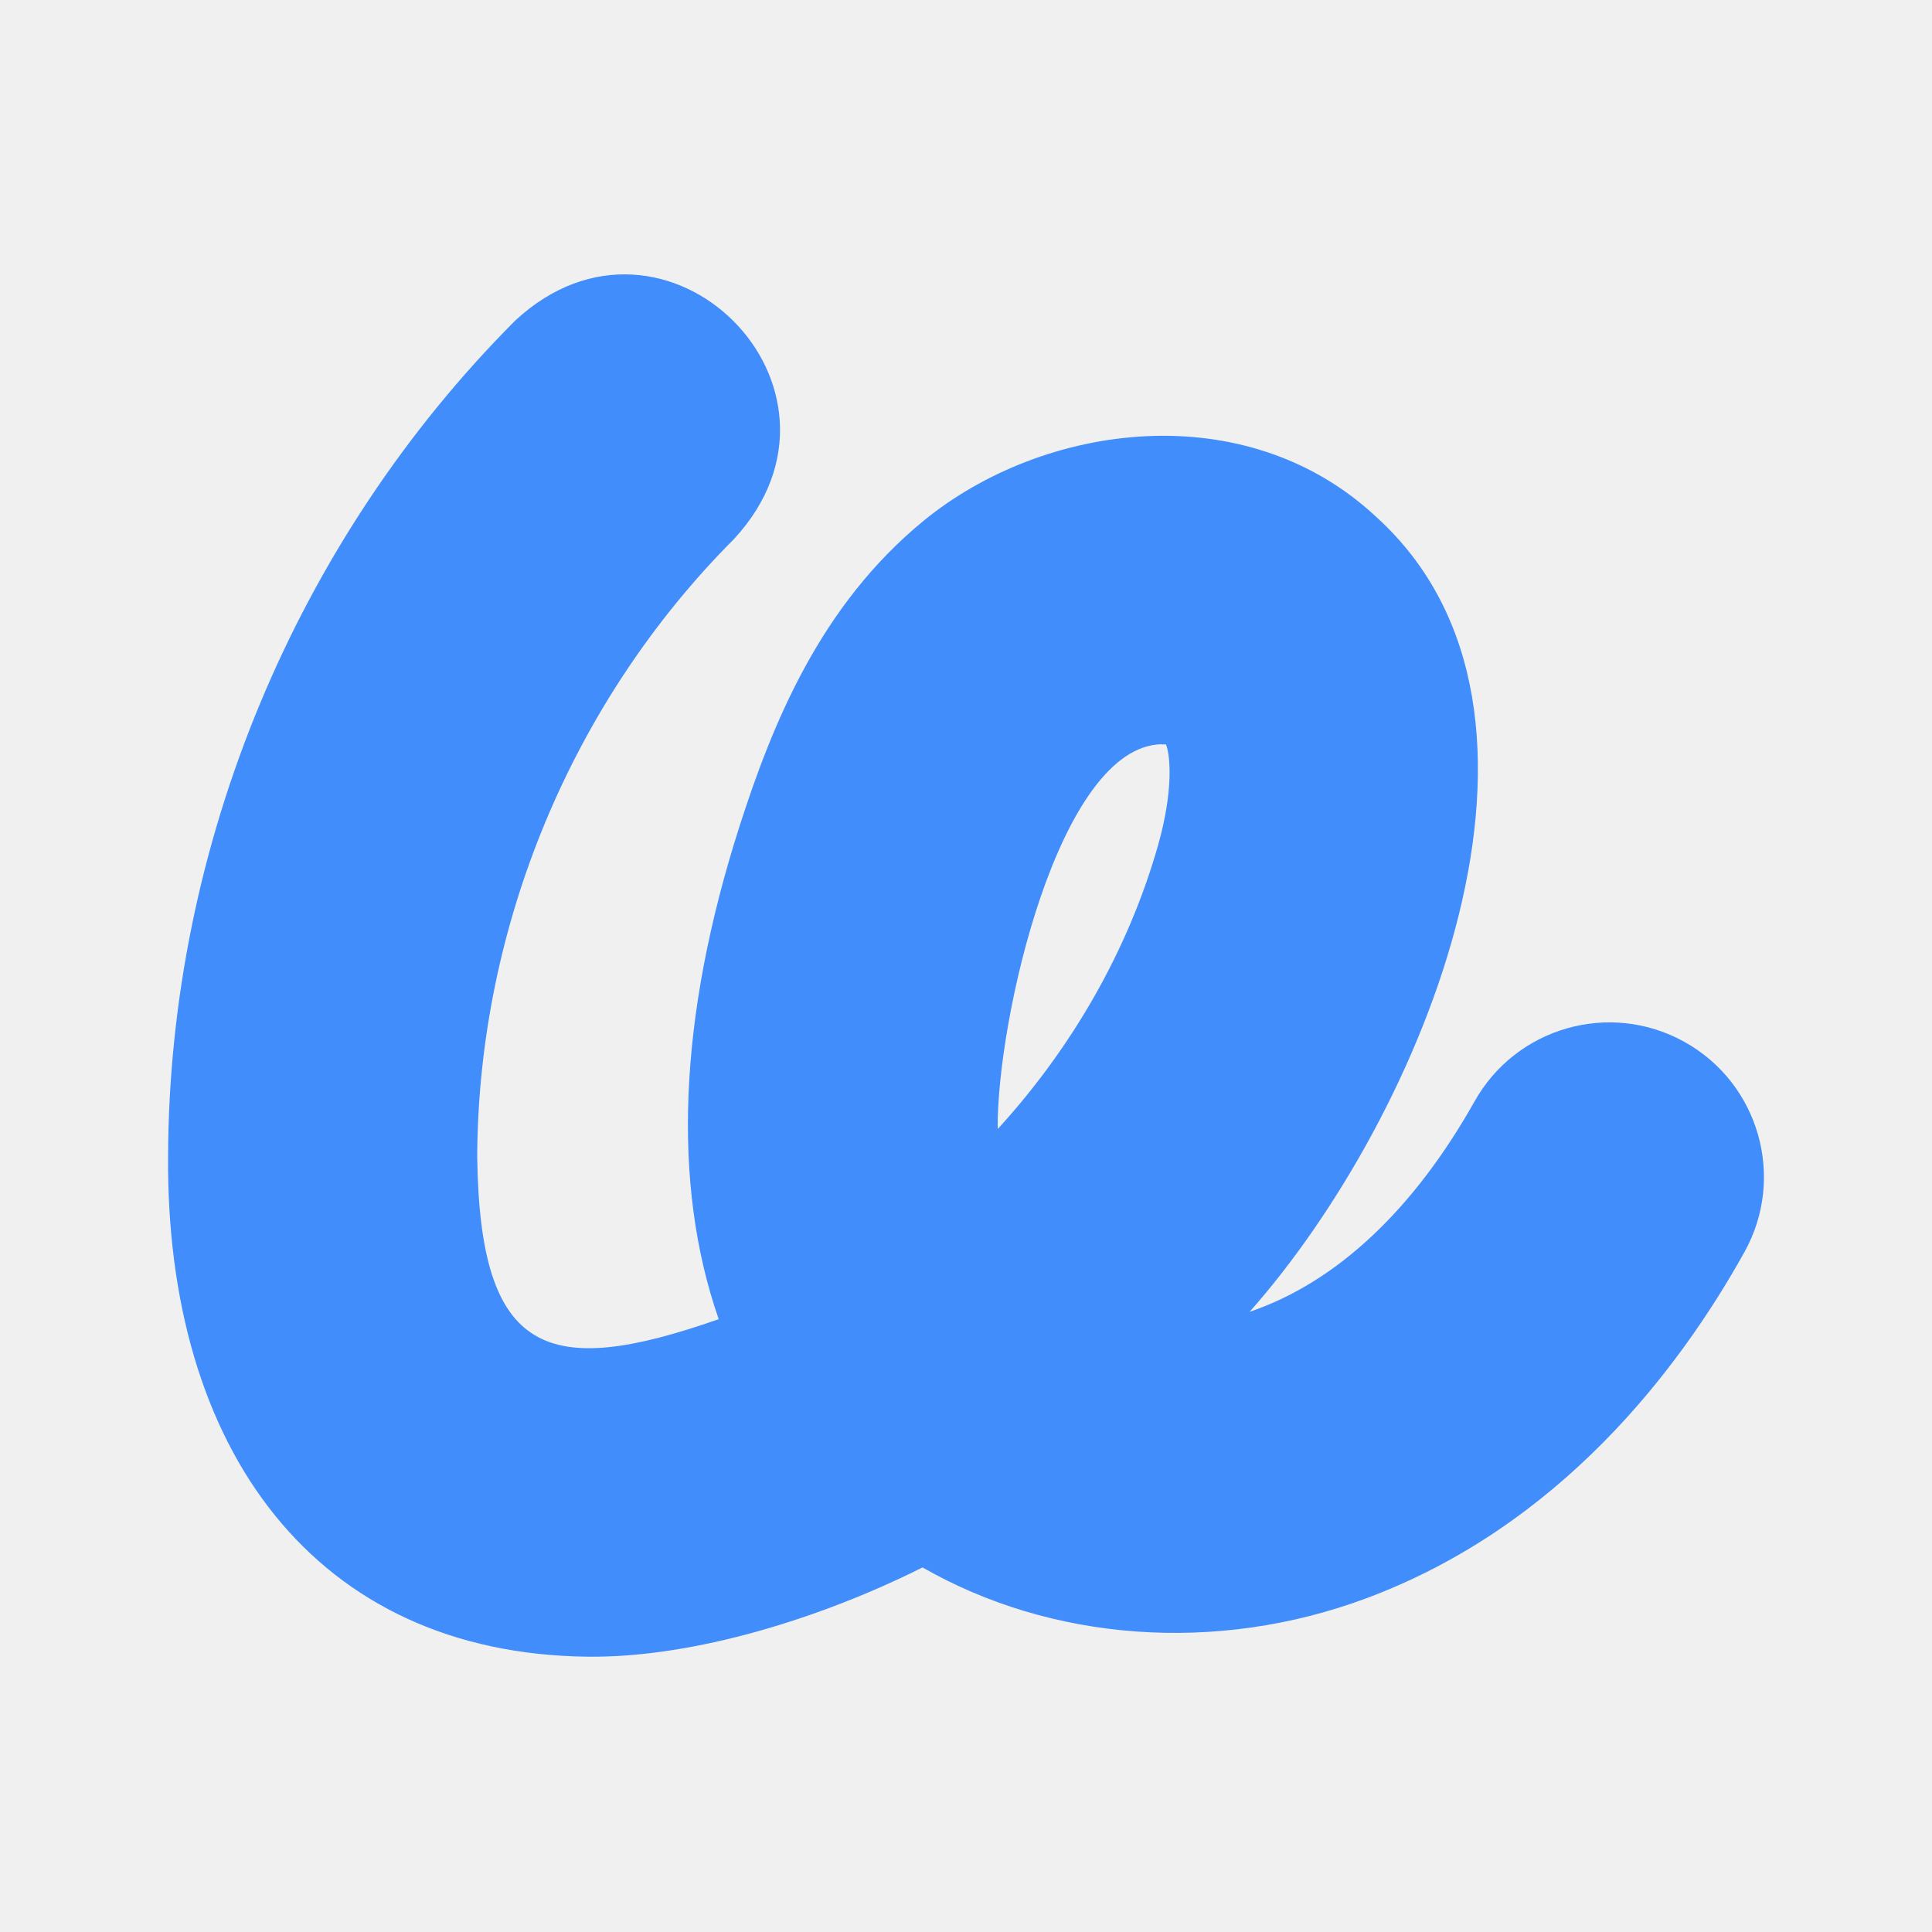
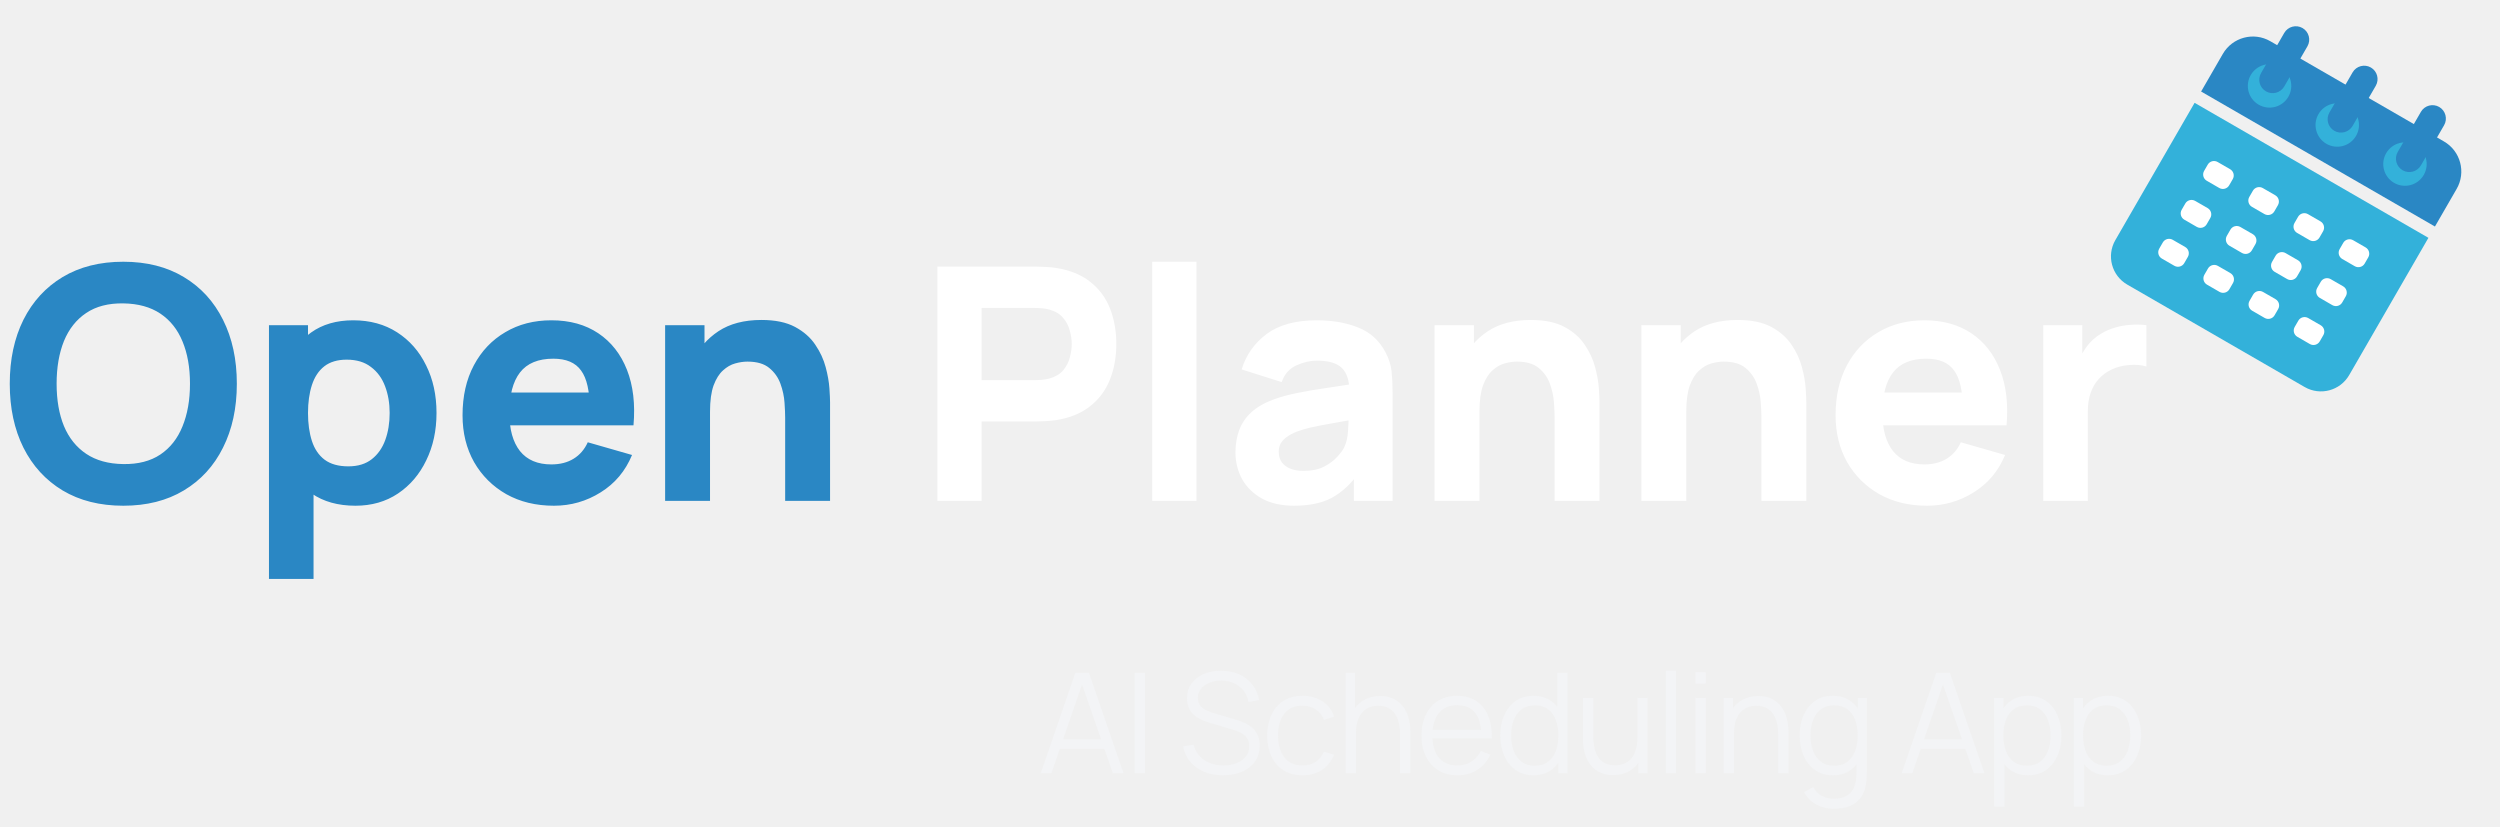
- <svg xmlns="http://www.w3.org/2000/svg" version="1.1" width="512" height="512" x="0" y="0" viewBox="0 0 100 100" style="enable-background:new 0 0 512 512" xml:space="preserve" class="">
-   <g>
-     <path d="M30.43 85.75C16.32 85.6 8.58 75.03 8.7 59.82c.06-16.08 6.61-31.84 17.97-43.23 7.78-7.22 18.53 3.5 11.33 11.3-8.41 8.43-13.25 20.08-13.3 31.99.14 10.27 3.6 11.52 12.5 8.4-2.43-6.98-2.09-15.63 1.08-25.52 1.72-5.36 4.19-11.43 9.52-15.8 6.2-5.08 16.67-6.54 23.45-.19 11.16 10.15 2.38 31.03-6.57 41.13 4.56-1.55 8.52-5.35 11.63-10.87 2.15-3.86 7.02-5.25 10.88-3.1s5.25 7.02 3.1 10.88c-3.4 6.11-9.56 14.18-19.55 17.91-7.83 2.92-16.36 2.21-22.99-1.59-5.19 2.6-11.79 4.68-17.33 4.62zm29.72-47.23c-5.36.07-8.57 14.37-8.51 19.92 3.85-4.21 6.77-9.28 8.31-14.72.79-2.81.63-4.62.4-5.19h-.2z" fill="#408DFB" opacity="1" data-original="#408DFB" class="" />
+ <svg xmlns="http://www.w3.org/2000/svg" width="124" height="41" viewBox="0 0 124 41" fill="none">
+   <path d="M6.115 25.084C4.954 25.084 3.95 24.831 3.106 24.326C2.267 23.82 1.619 23.113 1.162 22.204C0.71 21.295 0.484 20.238 0.484 19.033C0.484 17.828 0.71 16.771 1.162 15.862C1.619 14.953 2.267 14.246 3.106 13.741C3.95 13.235 4.954 12.982 6.115 12.982C7.277 12.982 8.277 13.235 9.117 13.741C9.961 14.246 10.609 14.953 11.061 15.862C11.518 16.771 11.747 17.828 11.747 19.033C11.747 20.238 11.518 21.295 11.061 22.204C10.609 23.113 9.961 23.82 9.117 24.326C8.277 24.831 7.277 25.084 6.115 25.084ZM6.115 23.018C6.852 23.029 7.465 22.871 7.955 22.543C8.444 22.214 8.81 21.749 9.052 21.147C9.299 20.544 9.423 19.84 9.423 19.033C9.423 18.226 9.299 17.527 9.052 16.935C8.81 16.344 8.444 15.884 7.955 15.556C7.465 15.228 6.852 15.058 6.115 15.048C5.378 15.037 4.765 15.195 4.276 15.524C3.786 15.852 3.418 16.317 3.171 16.919C2.929 17.522 2.808 18.226 2.808 19.033C2.808 19.84 2.929 20.539 3.171 21.131C3.418 21.722 3.786 22.182 4.276 22.51C4.765 22.838 5.378 23.008 6.115 23.018ZM17.633 25.084C16.767 25.084 16.044 24.882 15.463 24.479C14.882 24.075 14.444 23.527 14.148 22.833C13.857 22.139 13.712 21.357 13.712 20.485C13.712 19.614 13.857 18.831 14.148 18.137C14.438 17.444 14.866 16.895 15.431 16.492C15.995 16.088 16.692 15.887 17.52 15.887C18.354 15.887 19.08 16.086 19.698 16.484C20.317 16.882 20.796 17.427 21.134 18.121C21.479 18.81 21.651 19.598 21.651 20.485C21.651 21.357 21.481 22.139 21.142 22.833C20.809 23.527 20.341 24.075 19.739 24.479C19.136 24.882 18.434 25.084 17.633 25.084ZM13.341 28.714L13.341 16.129H15.277L15.277 22.099H15.552V28.714H13.341ZM17.278 23.131C17.751 23.131 18.139 23.013 18.44 22.776C18.741 22.54 18.964 22.223 19.109 21.825C19.255 21.421 19.327 20.975 19.327 20.485C19.327 20.001 19.252 19.56 19.101 19.162C18.951 18.759 18.717 18.439 18.399 18.202C18.087 17.96 17.687 17.839 17.197 17.839C16.74 17.839 16.369 17.949 16.084 18.17C15.804 18.39 15.6 18.7 15.471 19.098C15.342 19.496 15.277 19.958 15.277 20.485C15.277 21.012 15.342 21.475 15.471 21.873C15.6 22.271 15.81 22.58 16.1 22.801C16.396 23.021 16.789 23.131 17.278 23.131ZM27.476 25.084C26.583 25.084 25.795 24.893 25.112 24.511C24.434 24.124 23.902 23.594 23.515 22.922C23.133 22.244 22.942 21.47 22.942 20.598C22.942 19.646 23.13 18.818 23.507 18.113C23.883 17.409 24.402 16.863 25.064 16.476C25.725 16.083 26.486 15.887 27.347 15.887C28.261 15.887 29.038 16.102 29.678 16.532C30.319 16.962 30.792 17.567 31.099 18.347C31.405 19.127 31.513 20.044 31.421 21.098H29.251V20.292C29.251 19.404 29.108 18.767 28.823 18.38C28.544 17.987 28.084 17.791 27.444 17.791C26.696 17.791 26.145 18.019 25.79 18.476C25.44 18.928 25.265 19.598 25.265 20.485C25.265 21.297 25.44 21.927 25.79 22.373C26.145 22.814 26.664 23.035 27.347 23.035C27.777 23.035 28.146 22.941 28.452 22.752C28.759 22.564 28.993 22.292 29.154 21.937L31.349 22.567C31.02 23.363 30.502 23.981 29.791 24.422C29.087 24.863 28.315 25.084 27.476 25.084ZM24.588 21.098V19.469H30.364V21.098H24.588ZM38.944 24.842V20.727C38.944 20.528 38.934 20.276 38.912 19.969C38.891 19.657 38.823 19.345 38.71 19.033C38.597 18.721 38.412 18.46 38.154 18.25C37.901 18.041 37.541 17.936 37.073 17.936C36.884 17.936 36.683 17.965 36.468 18.025C36.252 18.084 36.051 18.199 35.862 18.372C35.674 18.538 35.518 18.786 35.395 19.114C35.276 19.442 35.217 19.878 35.217 20.421L33.959 19.824C33.959 19.135 34.098 18.49 34.378 17.887C34.658 17.285 35.077 16.798 35.637 16.427C36.201 16.056 36.911 15.87 37.766 15.87C38.45 15.87 39.006 15.986 39.437 16.217C39.867 16.449 40.2 16.742 40.437 17.097C40.679 17.452 40.851 17.823 40.953 18.21C41.055 18.592 41.117 18.942 41.139 19.259C41.16 19.576 41.171 19.808 41.171 19.953V24.842H38.944ZM32.99 24.842V16.129H34.943V19.017H35.217V24.842L32.99 24.842Z" fill="#2A87C4" />
+   <path d="M46.495 24.842V13.224L51.4 13.224C51.513 13.224 51.663 13.23 51.852 13.24C52.045 13.246 52.217 13.262 52.368 13.289C53.062 13.396 53.629 13.625 54.07 13.975C54.517 14.324 54.845 14.765 55.055 15.298C55.264 15.825 55.369 16.414 55.369 17.064C55.369 17.715 55.262 18.307 55.047 18.839C54.837 19.366 54.509 19.805 54.062 20.154C53.621 20.504 53.056 20.733 52.368 20.84C52.217 20.862 52.045 20.878 51.852 20.889C51.658 20.899 51.508 20.905 51.4 20.905H48.689V24.842H46.495ZM48.689 18.855H51.303C51.416 18.855 51.54 18.85 51.674 18.839C51.809 18.829 51.932 18.807 52.045 18.775C52.341 18.694 52.57 18.56 52.731 18.372C52.892 18.178 53.003 17.965 53.062 17.734C53.126 17.497 53.159 17.274 53.159 17.064C53.159 16.855 53.126 16.634 53.062 16.403C53.003 16.166 52.892 15.954 52.731 15.766C52.57 15.572 52.341 15.435 52.045 15.354C51.932 15.322 51.809 15.3 51.674 15.29C51.54 15.279 51.416 15.274 51.303 15.274L48.689 15.274V18.855ZM57.15 24.842V12.982H59.345V24.842H57.15ZM64.184 25.084C63.56 25.084 63.03 24.965 62.594 24.729C62.164 24.487 61.836 24.167 61.61 23.769C61.39 23.365 61.279 22.922 61.279 22.438C61.279 22.034 61.341 21.666 61.465 21.332C61.589 20.999 61.788 20.706 62.062 20.453C62.342 20.195 62.715 19.98 63.184 19.808C63.506 19.689 63.891 19.584 64.337 19.493C64.784 19.401 65.289 19.315 65.854 19.235C66.419 19.149 67.04 19.055 67.718 18.952L66.927 19.388C66.927 18.872 66.803 18.492 66.556 18.25C66.308 18.008 65.894 17.887 65.313 17.887C64.991 17.887 64.654 17.965 64.305 18.121C63.955 18.277 63.711 18.554 63.571 18.952L61.586 18.323C61.807 17.602 62.221 17.016 62.828 16.564C63.436 16.113 64.264 15.887 65.313 15.887C66.082 15.887 66.766 16.005 67.362 16.242C67.96 16.478 68.411 16.887 68.718 17.468C68.89 17.791 68.992 18.113 69.025 18.436C69.057 18.759 69.073 19.119 69.073 19.517V24.842H67.153V23.051L67.427 23.422C67.002 24.008 66.542 24.433 66.047 24.697C65.558 24.955 64.937 25.084 64.184 25.084ZM64.652 23.357C65.055 23.357 65.394 23.287 65.668 23.148C65.948 23.002 66.168 22.838 66.33 22.655C66.497 22.473 66.61 22.319 66.669 22.196C66.782 21.959 66.846 21.685 66.862 21.373C66.884 21.055 66.895 20.792 66.895 20.582L67.54 20.743C66.889 20.851 66.362 20.942 65.959 21.018C65.555 21.088 65.23 21.152 64.983 21.211C64.735 21.27 64.517 21.335 64.329 21.405C64.114 21.491 63.939 21.585 63.805 21.687C63.676 21.784 63.579 21.892 63.514 22.01C63.455 22.128 63.425 22.26 63.425 22.405C63.425 22.604 63.474 22.776 63.571 22.922C63.673 23.061 63.815 23.169 63.998 23.244C64.181 23.32 64.399 23.357 64.652 23.357ZM77.109 24.842V20.727C77.109 20.528 77.098 20.276 77.076 19.969C77.055 19.657 76.987 19.345 76.874 19.033C76.762 18.721 76.576 18.46 76.318 18.25C76.065 18.041 75.705 17.936 75.237 17.936C75.049 17.936 74.847 17.965 74.632 18.025C74.417 18.084 74.215 18.199 74.027 18.372C73.838 18.538 73.682 18.786 73.559 19.114C73.44 19.442 73.381 19.878 73.381 20.421L72.123 19.824C72.123 19.135 72.263 18.49 72.542 17.887C72.822 17.285 73.241 16.798 73.801 16.427C74.365 16.056 75.075 15.87 75.931 15.87C76.614 15.87 77.17 15.986 77.601 16.217C78.031 16.449 78.364 16.742 78.601 17.097C78.843 17.452 79.015 17.823 79.117 18.21C79.219 18.592 79.281 18.942 79.303 19.259C79.324 19.576 79.335 19.808 79.335 19.953V24.842L77.109 24.842ZM71.154 24.842V16.129L73.107 16.129V19.017H73.381V24.842H71.154ZM87.367 24.842V20.727C87.367 20.528 87.356 20.276 87.334 19.969C87.313 19.657 87.246 19.345 87.132 19.033C87.02 18.721 86.834 18.46 86.576 18.25C86.323 18.041 85.963 17.936 85.495 17.936C85.306 17.936 85.105 17.965 84.89 18.025C84.675 18.084 84.473 18.199 84.285 18.372C84.096 18.538 83.94 18.786 83.817 19.114C83.698 19.442 83.639 19.878 83.639 20.421L82.381 19.824C82.381 19.135 82.52 18.49 82.8 17.887C83.08 17.285 83.499 16.798 84.059 16.427C84.624 16.056 85.333 15.87 86.189 15.87C86.872 15.87 87.428 15.986 87.859 16.217C88.289 16.449 88.622 16.742 88.859 17.097C89.101 17.452 89.273 17.823 89.375 18.21C89.478 18.592 89.539 18.942 89.561 19.259C89.582 19.576 89.593 19.808 89.593 19.953V24.842H87.367ZM81.412 24.842V16.129H83.365V19.017H83.639V24.842H81.412ZM95.579 25.084C94.686 25.084 93.898 24.893 93.215 24.511C92.537 24.124 92.005 23.594 91.618 22.922C91.236 22.244 91.045 21.47 91.045 20.598C91.045 19.646 91.233 18.818 91.61 18.113C91.986 17.409 92.505 16.863 93.167 16.476C93.828 16.083 94.589 15.887 95.45 15.887C96.364 15.887 97.141 16.102 97.781 16.532C98.422 16.962 98.895 17.567 99.201 18.347C99.508 19.127 99.616 20.044 99.524 21.098L97.354 21.098V20.292C97.354 19.404 97.211 18.767 96.926 18.38C96.647 17.987 96.187 17.791 95.547 17.791C94.799 17.791 94.248 18.019 93.893 18.476C93.543 18.928 93.368 19.598 93.368 20.485C93.368 21.297 93.543 21.927 93.893 22.373C94.248 22.814 94.767 23.035 95.45 23.035C95.88 23.035 96.249 22.941 96.555 22.752C96.862 22.564 97.096 22.292 97.257 21.937L99.452 22.567C99.124 23.363 98.605 23.981 97.894 24.422C97.19 24.863 96.418 25.084 95.579 25.084ZM92.691 21.098V19.469H98.467V21.098H92.691ZM101.346 24.842V16.129H103.282V18.259L103.072 17.984C103.185 17.683 103.336 17.409 103.524 17.161C103.712 16.914 103.944 16.709 104.218 16.548C104.428 16.419 104.656 16.32 104.904 16.25C105.151 16.174 105.407 16.129 105.67 16.113C105.934 16.091 106.197 16.096 106.461 16.129V18.178C106.219 18.103 105.936 18.078 105.614 18.105C105.296 18.127 105.009 18.199 104.75 18.323C104.492 18.441 104.274 18.6 104.097 18.799C103.919 18.993 103.785 19.224 103.694 19.493C103.602 19.756 103.556 20.055 103.556 20.388V24.842H101.346Z" fill="white" />
+   <path d="M51.622 38.35L53.337 33.371H54.011L55.726 38.35H55.197L53.568 33.655H53.769L52.151 38.35H51.622ZM52.386 37.143V36.666H54.958V37.143H52.386ZM56.281 38.35V33.371H56.789V38.35H56.281ZM60.663 38.454C60.314 38.454 60.001 38.396 59.722 38.281C59.445 38.163 59.216 37.997 59.034 37.783C58.854 37.569 58.737 37.314 58.681 37.019L59.2 36.932C59.283 37.255 59.458 37.509 59.725 37.693C59.993 37.875 60.312 37.966 60.683 37.966C60.928 37.966 61.147 37.928 61.34 37.852C61.534 37.774 61.686 37.663 61.797 37.52C61.907 37.377 61.963 37.208 61.963 37.012C61.963 36.883 61.94 36.773 61.893 36.684C61.847 36.591 61.786 36.515 61.71 36.455C61.634 36.395 61.551 36.346 61.461 36.307C61.371 36.265 61.284 36.232 61.198 36.206L59.936 35.83C59.784 35.786 59.644 35.73 59.515 35.663C59.386 35.594 59.273 35.513 59.176 35.418C59.081 35.321 59.008 35.208 58.954 35.079C58.901 34.95 58.875 34.803 58.875 34.637C58.875 34.355 58.949 34.112 59.096 33.907C59.244 33.702 59.445 33.544 59.701 33.433C59.957 33.323 60.249 33.269 60.576 33.271C60.908 33.271 61.204 33.33 61.465 33.447C61.727 33.565 61.944 33.733 62.115 33.952C62.285 34.169 62.398 34.426 62.453 34.723L61.921 34.82C61.886 34.603 61.807 34.415 61.682 34.256C61.558 34.097 61.399 33.975 61.205 33.89C61.014 33.802 60.803 33.757 60.573 33.755C60.349 33.755 60.15 33.793 59.974 33.869C59.802 33.943 59.664 34.044 59.563 34.173C59.462 34.302 59.411 34.45 59.411 34.616C59.411 34.784 59.457 34.919 59.549 35.02C59.644 35.122 59.759 35.201 59.895 35.259C60.033 35.317 60.167 35.364 60.296 35.401L61.271 35.688C61.373 35.715 61.491 35.756 61.627 35.809C61.766 35.859 61.899 35.933 62.028 36.03C62.16 36.125 62.268 36.249 62.353 36.404C62.439 36.558 62.481 36.754 62.481 36.991C62.481 37.222 62.435 37.428 62.343 37.61C62.253 37.792 62.125 37.946 61.959 38.07C61.795 38.194 61.603 38.289 61.382 38.354C61.163 38.42 60.923 38.454 60.663 38.454ZM64.606 38.454C64.23 38.454 63.912 38.37 63.651 38.201C63.391 38.033 63.193 37.801 63.057 37.506C62.923 37.209 62.854 36.868 62.849 36.483C62.854 36.091 62.925 35.748 63.063 35.453C63.202 35.155 63.401 34.925 63.662 34.761C63.922 34.595 64.238 34.512 64.609 34.512C64.987 34.512 65.316 34.604 65.594 34.789C65.876 34.973 66.068 35.226 66.172 35.546L65.674 35.705C65.586 35.481 65.447 35.309 65.256 35.186C65.067 35.062 64.85 35 64.606 35C64.331 35 64.104 35.063 63.925 35.19C63.745 35.314 63.611 35.488 63.523 35.712C63.436 35.935 63.391 36.193 63.389 36.483C63.393 36.93 63.497 37.29 63.7 37.562C63.903 37.831 64.204 37.966 64.606 37.966C64.859 37.966 65.075 37.909 65.252 37.793C65.432 37.676 65.568 37.505 65.66 37.282L66.172 37.434C66.034 37.766 65.831 38.019 65.563 38.194C65.296 38.367 64.977 38.454 64.606 38.454ZM69.444 38.35V36.445C69.444 36.237 69.425 36.047 69.385 35.874C69.346 35.699 69.283 35.547 69.195 35.418C69.11 35.287 68.998 35.185 68.86 35.114C68.724 35.042 68.558 35.007 68.362 35.007C68.182 35.007 68.023 35.038 67.885 35.1C67.749 35.162 67.634 35.252 67.539 35.37C67.447 35.485 67.377 35.626 67.328 35.791C67.28 35.957 67.256 36.147 67.256 36.358L66.896 36.279C66.896 35.896 66.963 35.575 67.097 35.314C67.23 35.054 67.415 34.857 67.65 34.723C67.885 34.589 68.155 34.523 68.459 34.523C68.682 34.523 68.877 34.557 69.043 34.626C69.212 34.695 69.353 34.789 69.469 34.906C69.586 35.024 69.68 35.159 69.752 35.311C69.823 35.461 69.875 35.621 69.908 35.791C69.94 35.96 69.956 36.128 69.956 36.296V38.35H69.444ZM66.744 38.35V33.371H67.204V36.182H67.256V38.35H66.744ZM72.295 38.454C71.931 38.454 71.615 38.373 71.348 38.212C71.083 38.05 70.876 37.823 70.729 37.531C70.581 37.238 70.507 36.894 70.507 36.5C70.507 36.092 70.58 35.74 70.725 35.442C70.871 35.145 71.075 34.916 71.337 34.754C71.602 34.593 71.915 34.512 72.274 34.512C72.643 34.512 72.958 34.597 73.218 34.768C73.479 34.936 73.676 35.178 73.809 35.494C73.943 35.81 74.004 36.187 73.993 36.625H73.474V36.445C73.465 35.961 73.36 35.596 73.159 35.349C72.961 35.102 72.671 34.979 72.288 34.979C71.887 34.979 71.579 35.109 71.365 35.37C71.153 35.63 71.047 36.001 71.047 36.483C71.047 36.953 71.153 37.319 71.365 37.579C71.579 37.837 71.882 37.966 72.274 37.966C72.542 37.966 72.775 37.905 72.973 37.783C73.173 37.659 73.331 37.48 73.446 37.247L73.92 37.43C73.773 37.755 73.555 38.008 73.267 38.188C72.981 38.365 72.657 38.454 72.295 38.454ZM70.867 36.625V36.2H73.72V36.625H70.867ZM76.07 38.454C75.722 38.454 75.425 38.367 75.178 38.194C74.932 38.019 74.743 37.783 74.611 37.486C74.48 37.188 74.414 36.853 74.414 36.48C74.414 36.108 74.479 35.774 74.608 35.477C74.739 35.179 74.927 34.944 75.171 34.772C75.416 34.599 75.709 34.512 76.05 34.512C76.4 34.512 76.695 34.597 76.935 34.768C77.175 34.939 77.356 35.173 77.478 35.47C77.602 35.765 77.664 36.102 77.664 36.48C77.664 36.851 77.603 37.186 77.481 37.486C77.359 37.783 77.179 38.019 76.942 38.194C76.704 38.367 76.414 38.454 76.07 38.454ZM76.122 37.98C76.387 37.98 76.606 37.916 76.779 37.786C76.952 37.657 77.081 37.48 77.166 37.254C77.252 37.026 77.294 36.768 77.294 36.48C77.294 36.187 77.252 35.929 77.166 35.705C77.081 35.479 76.952 35.303 76.779 35.176C76.609 35.049 76.393 34.986 76.133 34.986C75.865 34.986 75.644 35.051 75.469 35.183C75.294 35.314 75.163 35.493 75.078 35.719C74.995 35.945 74.954 36.198 74.954 36.48C74.954 36.763 74.996 37.019 75.082 37.247C75.169 37.473 75.299 37.652 75.472 37.783C75.645 37.914 75.862 37.98 76.122 37.98ZM77.294 38.35V35.539H77.239V33.371H77.751V38.35H77.294ZM80.011 38.444C79.787 38.444 79.591 38.409 79.423 38.34C79.257 38.271 79.115 38.177 78.998 38.06C78.882 37.942 78.789 37.808 78.717 37.659C78.646 37.506 78.594 37.346 78.562 37.178C78.53 37.007 78.513 36.838 78.513 36.67V34.616H79.025V36.521C79.025 36.726 79.045 36.916 79.084 37.092C79.123 37.267 79.185 37.42 79.271 37.551C79.358 37.681 79.47 37.781 79.606 37.852C79.744 37.924 79.912 37.959 80.107 37.959C80.287 37.959 80.445 37.928 80.581 37.866C80.719 37.804 80.835 37.715 80.927 37.6C81.021 37.482 81.093 37.34 81.141 37.175C81.19 37.006 81.214 36.817 81.214 36.608L81.573 36.687C81.573 37.07 81.507 37.391 81.373 37.652C81.239 37.912 81.055 38.109 80.82 38.243C80.585 38.377 80.315 38.444 80.011 38.444ZM81.266 38.35V37.43H81.214V34.616H81.722V38.35H81.266ZM82.619 38.35V33.267H83.128V38.35H82.619ZM84.095 33.907V33.337H84.603V33.907H84.095ZM84.095 38.35V34.616H84.603V38.35H84.095ZM88.198 38.35V36.445C88.198 36.237 88.179 36.047 88.14 35.874C88.1 35.699 88.037 35.547 87.95 35.418C87.864 35.287 87.752 35.185 87.614 35.114C87.478 35.042 87.312 35.007 87.116 35.007C86.936 35.007 86.777 35.038 86.639 35.1C86.503 35.162 86.388 35.252 86.293 35.37C86.201 35.485 86.131 35.626 86.082 35.791C86.034 35.957 86.01 36.147 86.01 36.358L85.65 36.279C85.65 35.896 85.717 35.575 85.851 35.314C85.984 35.054 86.169 34.857 86.404 34.723C86.639 34.589 86.909 34.523 87.213 34.523C87.437 34.523 87.632 34.557 87.797 34.626C87.966 34.695 88.108 34.789 88.223 34.906C88.34 35.024 88.435 35.159 88.506 35.311C88.578 35.461 88.629 35.621 88.662 35.791C88.694 35.96 88.71 36.128 88.71 36.296V38.35H88.198ZM85.498 38.35V34.616H85.958V35.536H86.01V38.35H85.498ZM90.953 40.114C90.761 40.114 90.572 40.085 90.385 40.027C90.201 39.972 90.031 39.883 89.874 39.761C89.717 39.641 89.586 39.484 89.48 39.291L89.939 39.035C90.043 39.242 90.188 39.391 90.375 39.481C90.564 39.573 90.757 39.619 90.953 39.619C91.222 39.619 91.44 39.568 91.606 39.467C91.774 39.368 91.896 39.22 91.972 39.024C92.049 38.828 92.085 38.584 92.083 38.291V37.295H92.142V34.616H92.595V38.298C92.595 38.404 92.591 38.506 92.585 38.602C92.58 38.702 92.57 38.798 92.553 38.893C92.51 39.172 92.418 39.401 92.28 39.581C92.144 39.761 91.964 39.895 91.741 39.982C91.519 40.07 91.257 40.114 90.953 40.114ZM90.918 38.454C90.57 38.454 90.272 38.367 90.026 38.194C89.779 38.019 89.59 37.783 89.459 37.486C89.327 37.188 89.262 36.853 89.262 36.48C89.262 36.108 89.326 35.774 89.455 35.477C89.587 35.179 89.775 34.944 90.019 34.772C90.263 34.599 90.556 34.512 90.897 34.512C91.248 34.512 91.543 34.597 91.782 34.768C92.022 34.939 92.203 35.173 92.325 35.47C92.45 35.765 92.512 36.102 92.512 36.48C92.512 36.851 92.451 37.186 92.329 37.486C92.206 37.783 92.027 38.019 91.789 38.194C91.552 38.367 91.261 38.454 90.918 38.454ZM90.97 37.98C91.235 37.98 91.454 37.916 91.627 37.786C91.8 37.657 91.929 37.48 92.014 37.254C92.099 37.026 92.142 36.768 92.142 36.48C92.142 36.187 92.099 35.929 92.014 35.705C91.929 35.479 91.8 35.303 91.627 35.176C91.456 35.049 91.241 34.986 90.98 34.986C90.713 34.986 90.492 35.051 90.316 35.183C90.141 35.314 90.011 35.493 89.926 35.719C89.843 35.945 89.801 36.198 89.801 36.48C89.801 36.763 89.844 37.019 89.929 37.247C90.017 37.473 90.147 37.652 90.32 37.783C90.493 37.914 90.709 37.98 90.97 37.98ZM94.324 38.35L96.039 33.371H96.713L98.428 38.35H97.899L96.27 33.655H96.471L94.853 38.35H94.324ZM95.088 37.143V36.666H97.66V37.143H95.088ZM100.591 38.454C100.247 38.454 99.957 38.367 99.719 38.194C99.482 38.019 99.302 37.783 99.18 37.486C99.058 37.186 98.997 36.851 98.997 36.48C98.997 36.102 99.058 35.765 99.18 35.47C99.305 35.173 99.487 34.939 99.726 34.768C99.966 34.597 100.261 34.512 100.612 34.512C100.953 34.512 101.245 34.599 101.49 34.772C101.734 34.944 101.921 35.179 102.05 35.477C102.181 35.774 102.247 36.108 102.247 36.48C102.247 36.853 102.181 37.188 102.05 37.486C101.918 37.783 101.729 38.019 101.483 38.194C101.236 38.367 100.939 38.454 100.591 38.454ZM98.91 40.01V34.616H99.367V37.427H99.422V40.01H98.91ZM100.539 37.98C100.799 37.98 101.016 37.914 101.189 37.783C101.362 37.652 101.491 37.473 101.576 37.247C101.664 37.019 101.708 36.763 101.708 36.48C101.708 36.198 101.665 35.945 101.58 35.719C101.494 35.493 101.364 35.314 101.189 35.183C101.016 35.051 100.796 34.986 100.529 34.986C100.268 34.986 100.051 35.049 99.879 35.176C99.708 35.303 99.58 35.479 99.495 35.705C99.409 35.929 99.367 36.187 99.367 36.48C99.367 36.768 99.409 37.026 99.495 37.254C99.58 37.48 99.709 37.657 99.882 37.786C100.055 37.916 100.274 37.98 100.539 37.98ZM104.545 38.454C104.201 38.454 103.911 38.367 103.674 38.194C103.436 38.019 103.256 37.783 103.134 37.486C103.012 37.186 102.951 36.851 102.951 36.48C102.951 36.102 103.012 35.765 103.134 35.47C103.259 35.173 103.441 34.939 103.68 34.768C103.92 34.597 104.215 34.512 104.566 34.512C104.907 34.512 105.199 34.599 105.444 34.772C105.688 34.944 105.875 35.179 106.004 35.477C106.135 35.774 106.201 36.108 106.201 36.48C106.201 36.853 106.135 37.188 106.004 37.486C105.873 37.783 105.684 38.019 105.437 38.194C105.19 38.367 104.893 38.454 104.545 38.454ZM102.864 40.01V34.616H103.321V37.427H103.376V40.01H102.864ZM104.493 37.98C104.753 37.98 104.97 37.914 105.143 37.783C105.316 37.652 105.445 37.473 105.53 37.247C105.618 37.019 105.662 36.763 105.662 36.48C105.662 36.198 105.619 35.945 105.534 35.719C105.448 35.493 105.318 35.314 105.143 35.183C104.97 35.051 104.75 34.986 104.483 34.986C104.222 34.986 104.005 35.049 103.833 35.176C103.662 35.303 103.534 35.479 103.449 35.705C103.363 35.929 103.321 36.187 103.321 36.48C103.321 36.768 103.363 37.026 103.449 37.254C103.534 37.48 103.663 37.657 103.836 37.786C104.009 37.916 104.228 37.98 104.493 37.98Z" fill="#F3F4F6" />
+   <g clip-path="url(#clip0_1150_2060)">
+     <path d="M110.252 2.674C110.728 1.85 111.782 1.567 112.606 2.043L121.22 7.016C122.044 7.492 122.326 8.546 121.85 9.37L120.773 11.236L109.175 4.54L110.252 2.674Z" fill="#2A87C4" />
+     <circle cx="112.57" cy="4.261" r="1.077" transform="rotate(30 112.57 4.26094)" fill="#33B1DA" />
+     <circle cx="115.928" cy="6.2" r="1.077" transform="rotate(30 115.928 6.19991)" fill="#33B1DA" />
+     <circle cx="119.286" cy="8.138" r="1.077" transform="rotate(30 119.286 8.13838)" fill="#33B1DA" />
  </g>
+   <g clip-path="url(#clip1_1150_2060)">
+     <path d="M108.852 5.1L120.45 11.796L116.519 18.605C116.072 19.378 115.084 19.643 114.312 19.197L105.512 14.116C104.739 13.67 104.474 12.682 104.921 11.909L108.852 5.1Z" fill="#33B1DA" />
+     <rect x="109.683" y="7.855" width="1.434" height="1.076" rx="0.359" transform="rotate(30 109.683 7.85498)" fill="white" />
+     <rect x="111.923" y="9.148" width="1.434" height="1.076" rx="0.359" transform="rotate(30 111.923 9.14844)" fill="white" />
+     <rect x="114.164" y="10.442" width="1.434" height="1.076" rx="0.359" transform="rotate(30 114.164 10.4419)" fill="white" />
+     <rect x="116.404" y="11.735" width="1.434" height="1.076" rx="0.359" transform="rotate(30 116.404 11.7354)" fill="white" />
+     <rect x="108.569" y="9.785" width="1.434" height="1.076" rx="0.359" transform="rotate(30 108.569 9.78467)" fill="white" />
+     <rect x="110.809" y="11.078" width="1.434" height="1.076" rx="0.359" transform="rotate(30 110.809 11.0781)" fill="white" />
+     <rect x="113.05" y="12.372" width="1.434" height="1.076" rx="0.359" transform="rotate(30 113.05 12.3716)" fill="white" />
+     <rect x="115.29" y="13.665" width="1.434" height="1.076" rx="0.359" transform="rotate(30 115.29 13.665)" fill="white" />
+     <rect x="107.455" y="11.714" width="1.434" height="1.076" rx="0.359" transform="rotate(30 107.455 11.7144)" fill="white" />
+     <rect x="109.695" y="13.008" width="1.434" height="1.076" rx="0.359" transform="rotate(30 109.695 13.0078)" fill="white" />
+     <rect x="111.935" y="14.301" width="1.434" height="1.076" rx="0.359" transform="rotate(30 111.935 14.3013)" fill="white" />
+     <rect x="114.176" y="15.595" width="1.434" height="1.076" rx="0.359" transform="rotate(30 114.176 15.5947)" fill="white" />
+   </g>
+   <rect x="113.63" y="1.059" width="1.328" height="3.626" rx="0.664" transform="rotate(30 113.63 1.05908)" fill="#2A87C4" />
+   <rect x="117.02" y="3.016" width="1.328" height="3.626" rx="0.664" transform="rotate(30 117.02 3.01611)" fill="#2A87C4" />
+   <rect x="120.409" y="4.973" width="1.328" height="3.626" rx="0.664" transform="rotate(30 120.409 4.97266)" fill="#2A87C4" />
+   <defs>
+     <clipPath id="clip0_1150_2060">
+       <path d="M110.252 2.674C110.728 1.85 111.782 1.567 112.606 2.043L121.22 7.016C122.044 7.492 122.326 8.546 121.85 9.37L120.773 11.236L109.175 4.54L110.252 2.674Z" fill="white" />
+     </clipPath>
+     <clipPath id="clip1_1150_2060">
+       <path d="M108.852 5.1L120.45 11.796L116.519 18.605C116.072 19.378 115.084 19.643 114.312 19.197L105.512 14.116C104.739 13.67 104.474 12.682 104.921 11.909L108.852 5.1Z" fill="white" />
+     </clipPath>
+   </defs>
</svg>
